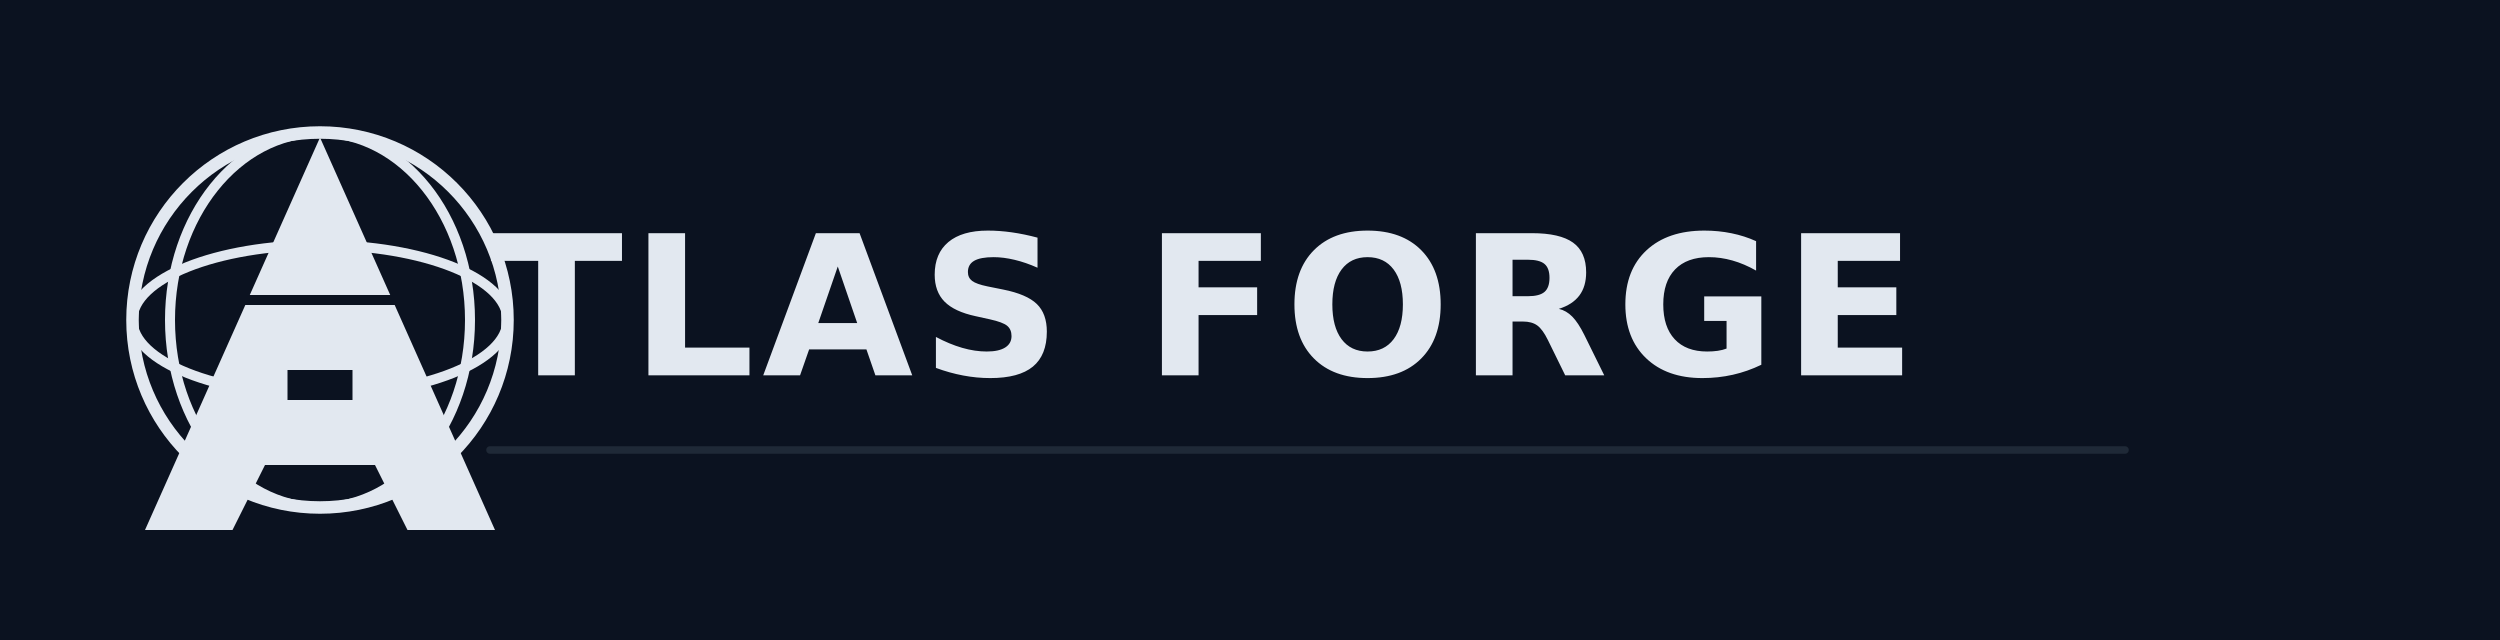
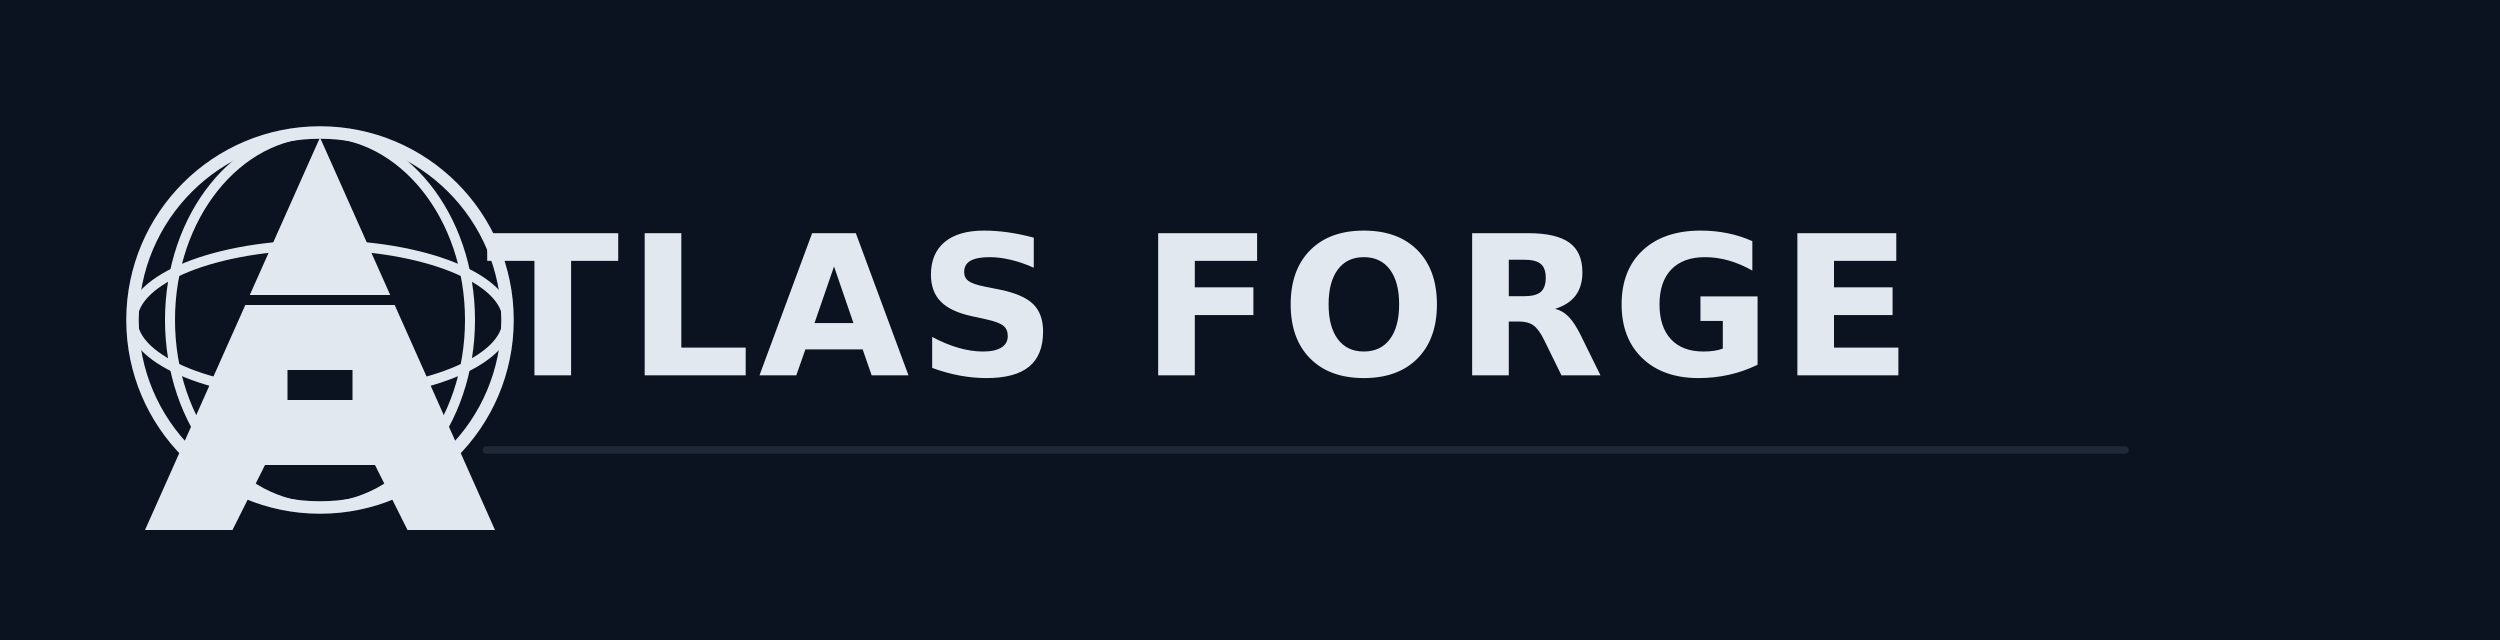
<svg xmlns="http://www.w3.org/2000/svg" viewBox="0 0 2000 512" role="img" aria-label="Atlas Forge wordmark">
  <rect width="2000" height="512" fill="#0b1220" />
  <rect width="512" height="512" fill="#0b1220" />
  <circle cx="256" cy="256" r="150" fill="none" stroke="#e2e8f0" stroke-width="10" />
  <ellipse cx="256" cy="256" rx="120" ry="150" fill="none" stroke="#e2e8f0" stroke-width="8" />
  <ellipse cx="256" cy="256" rx="150" ry="60" fill="none" stroke="#e2e8f0" stroke-width="8" />
  <path d="M256 110 116 424h70l26-52h88l26 52h70L256 110z" fill="#e2e8f0" />
  <rect x="230" y="296" width="52" height="24" fill="#0b1220" />
  <path d="M196 240h120" stroke="#0b1220" stroke-width="8" stroke-linecap="round" />
-   <text x="392" y="256" font-family="DejaVu Sans, Arial, sans-serif" font-size="156" font-weight="600" fill="#e2e8f0" dominant-baseline="middle" letter-spacing="6">TLAS FORGE</text>
-   <line x1="392" y1="360" x2="1700" y2="360" stroke="#1f2937" stroke-width="6" stroke-linecap="round" />
+   <text x="389" y="256" font-family="DejaVu Sans, Arial, sans-serif" font-size="156" font-weight="600" fill="#e2e8f0" dominant-baseline="middle" letter-spacing="6">TLAS FORGE</text>
+   <line x1="389" y1="360" x2="1700" y2="360" stroke="#1f2937" stroke-width="6" stroke-linecap="round" />
</svg>
